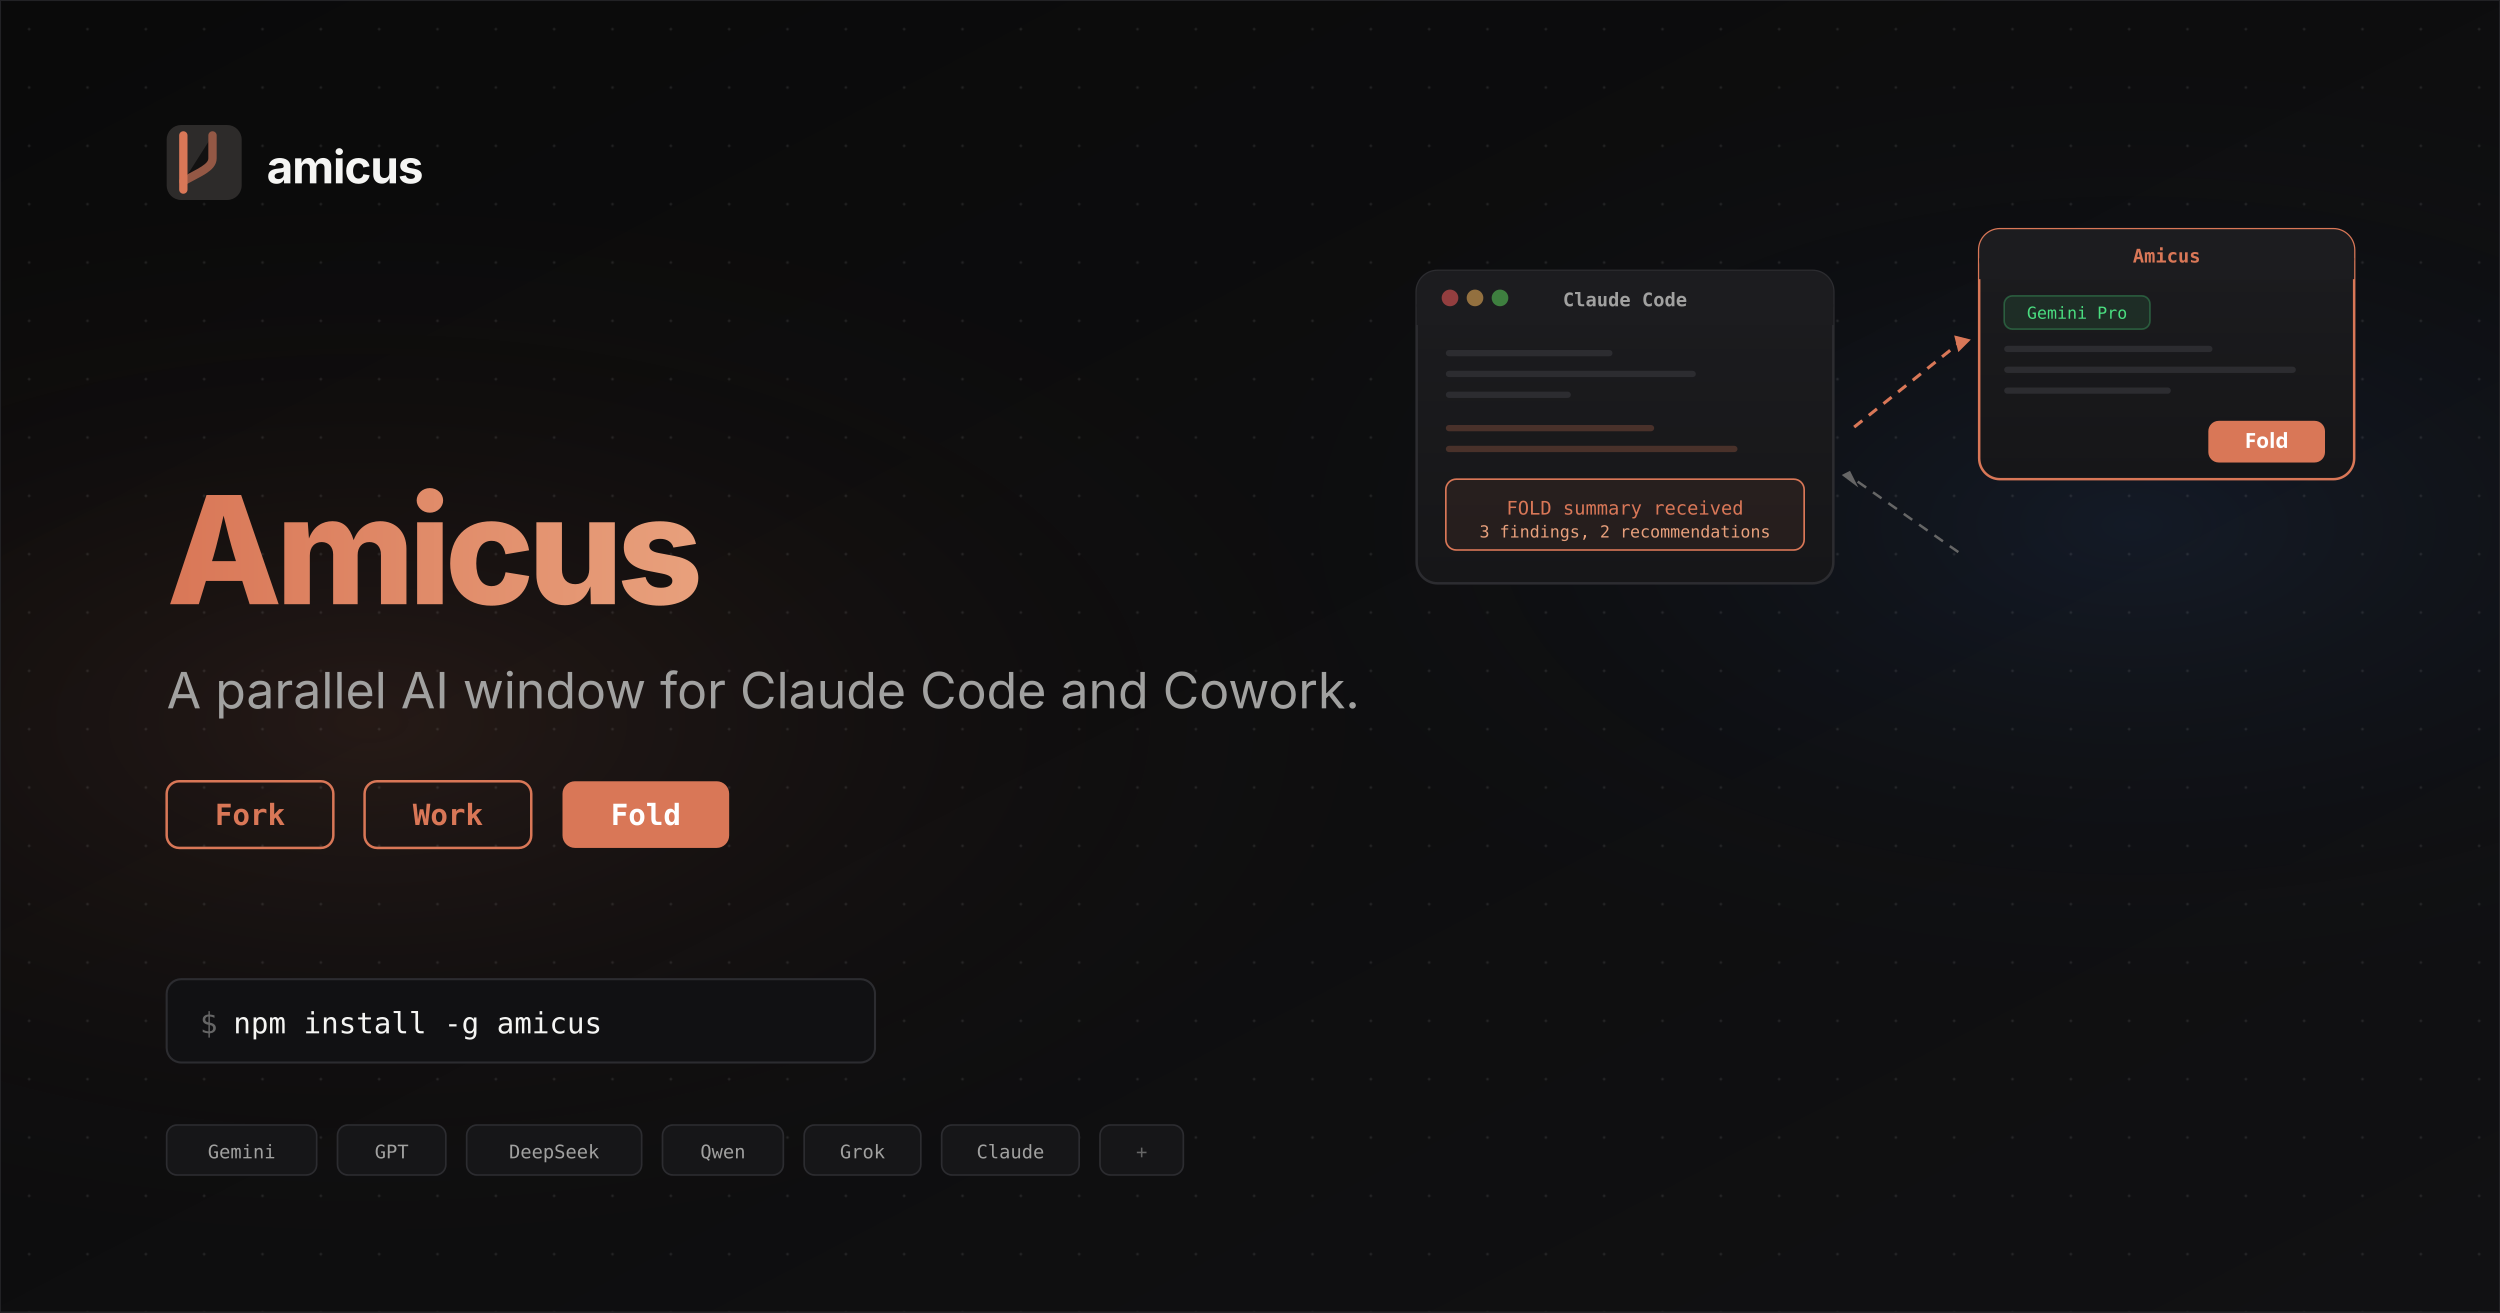
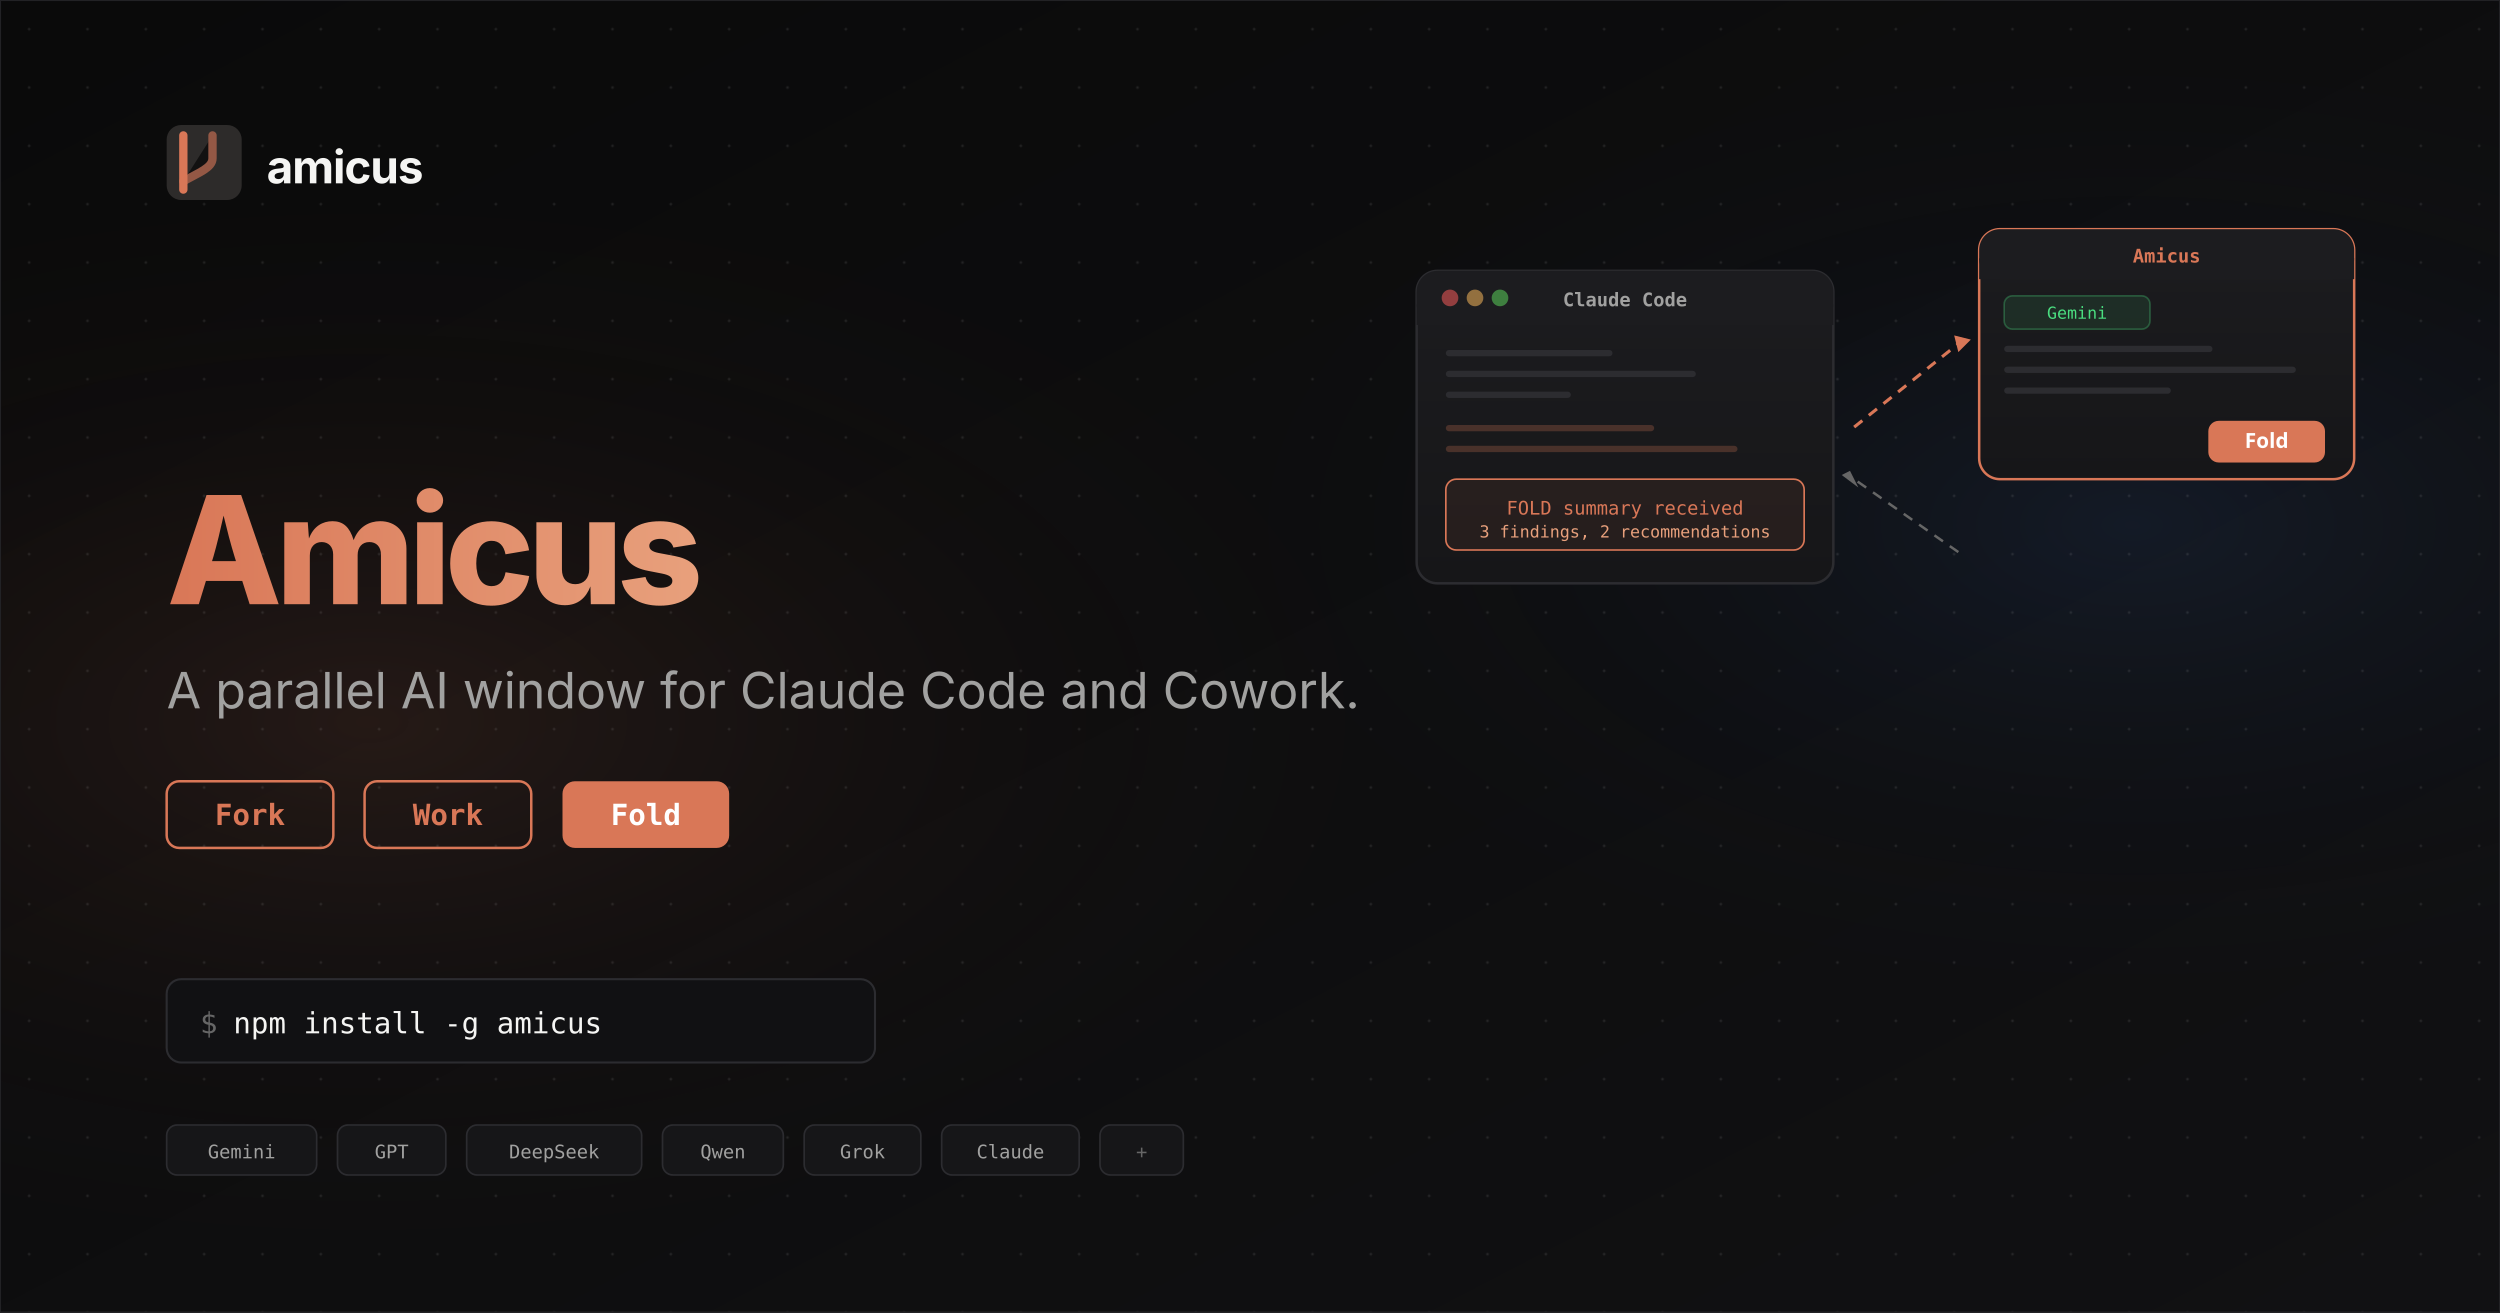
<svg xmlns="http://www.w3.org/2000/svg" viewBox="0 0 1200 630" width="1200" height="630">
  <defs>
    <linearGradient id="bg" x1="0%" y1="0%" x2="100%" y2="100%">
      <stop offset="0%" stop-color="#0a0a0a" />
      <stop offset="100%" stop-color="#111113" />
    </linearGradient>
    <linearGradient id="accent-grad" x1="0%" y1="0%" x2="100%" y2="0%">
      <stop offset="0%" stop-color="#D97757" />
      <stop offset="100%" stop-color="#E8A07C" />
    </linearGradient>
    <linearGradient id="box-grad" x1="0%" y1="0%" x2="0%" y2="100%">
      <stop offset="0%" stop-color="#1c1c1f" />
      <stop offset="100%" stop-color="#161618" />
    </linearGradient>
    <radialGradient id="glow-left" cx="15%" cy="55%" r="45%">
      <stop offset="0%" stop-color="rgba(217,119,87,0.12)" />
      <stop offset="100%" stop-color="transparent" />
    </radialGradient>
    <radialGradient id="glow-right" cx="85%" cy="40%" r="40%">
      <stop offset="0%" stop-color="rgba(66,133,244,0.10)" />
      <stop offset="100%" stop-color="transparent" />
    </radialGradient>
  </defs>
  <rect width="1200" height="630" fill="url(#bg)" />
  <rect width="1200" height="630" fill="url(#glow-left)" />
  <rect width="1200" height="630" fill="url(#glow-right)" />
  <pattern id="dots" x="0" y="0" width="28" height="28" patternUnits="userSpaceOnUse">
    <circle cx="14" cy="14" r="0.7" fill="rgba(255,255,255,0.08)" />
  </pattern>
  <rect width="1200" height="630" fill="url(#dots)" />
  <rect x="0" y="0" width="1200" height="630" fill="none" stroke="#222225" stroke-width="1" />
  <g transform="translate(80, 60)">
    <rect width="36" height="36" rx="7" fill="#2D2B2A" />
    <line x1="8" y1="5" x2="8" y2="31" stroke="#D97757" stroke-width="4" stroke-linecap="round" />
    <path d="M22 5v11c0 4.5-6.5 6.8-14 11" stroke="#D97757" stroke-width="4" stroke-linecap="round" opacity="0.6" />
  </g>
  <text x="128" y="88" font-family="system-ui, -apple-system, sans-serif" font-size="22" font-weight="700" fill="#f5f5f3" letter-spacing="-0.5">amicus</text>
  <text x="80" y="290" font-family="system-ui, -apple-system, sans-serif" font-size="72" font-weight="800" fill="url(#accent-grad)" letter-spacing="-3">Amicus</text>
  <text x="80" y="340" font-family="system-ui, -apple-system, sans-serif" font-size="24" font-weight="400" fill="#a1a1a0">A parallel AI window for Claude Code and Cowork.</text>
  <g transform="translate(80, 375)">
    <rect width="80" height="32" rx="6" fill="none" stroke="#D97757" stroke-width="1.2" />
    <text x="40" y="21" font-family="monospace" font-size="14" font-weight="600" fill="#D97757" text-anchor="middle">Fork</text>
  </g>
  <g transform="translate(175, 375)">
    <rect width="80" height="32" rx="6" fill="none" stroke="#D97757" stroke-width="1.2" />
    <text x="40" y="21" font-family="monospace" font-size="14" font-weight="600" fill="#D97757" text-anchor="middle">Work</text>
  </g>
  <g transform="translate(270, 375)">
    <rect width="80" height="32" rx="6" fill="#D97757" />
    <text x="40" y="21" font-family="monospace" font-size="14" font-weight="600" fill="#fff" text-anchor="middle">Fold</text>
  </g>
  <g transform="translate(680, 130)">
    <rect width="200" height="150" rx="10" fill="url(#box-grad)" stroke="#2c2c30" stroke-width="1.2" />
    <rect width="200" height="26" rx="10" fill="#1c1c1f" />
    <rect y="16" width="200" height="10" fill="#1c1c1f" />
    <circle cx="16" cy="13" r="4" fill="#e25555" opacity="0.6" />
    <circle cx="28" cy="13" r="4" fill="#e2a855" opacity="0.6" />
    <circle cx="40" cy="13" r="4" fill="#55c255" opacity="0.6" />
    <text x="100" y="17" text-anchor="middle" font-family="monospace" font-size="9" font-weight="600" fill="#a1a1a0">Claude Code</text>
    <rect x="14" y="38" width="80" height="3" rx="1.5" fill="#2c2c30" />
    <rect x="14" y="48" width="120" height="3" rx="1.5" fill="#2c2c30" />
    <rect x="14" y="58" width="60" height="3" rx="1.5" fill="#2c2c30" />
    <rect x="14" y="74" width="100" height="3" rx="1.5" fill="#D97757" opacity="0.25" />
    <rect x="14" y="84" width="140" height="3" rx="1.5" fill="#D97757" opacity="0.25" />
    <rect x="14" y="100" width="172" height="34" rx="5" fill="rgba(217,119,87,0.08)" stroke="#D97757" stroke-width="0.8" />
    <text x="100" y="117" text-anchor="middle" font-family="monospace" font-size="9" fill="#D97757">FOLD summary received</text>
    <text x="100" y="128" text-anchor="middle" font-family="monospace" font-size="8" fill="#e8a07c">3 findings, 2 recommendations</text>
  </g>
  <line x1="890" y1="205" x2="940" y2="165" stroke="#D97757" stroke-width="1.5" stroke-dasharray="5,4" />
  <polygon points="938,161 946,163 940,169" fill="#D97757" />
  <line x1="940" y1="265" x2="890" y2="230" stroke="#666" stroke-width="1.2" stroke-dasharray="5,4" />
  <polygon points="892,234 884,228 888,226" fill="#666" />
  <g transform="translate(950, 110)">
    <rect width="180" height="120" rx="10" fill="url(#box-grad)" stroke="#D97757" stroke-width="1.2" />
    <rect width="180" height="24" rx="10" fill="#1c1c1f" />
    <rect y="14" width="180" height="10" fill="#1c1c1f" />
    <text x="90" y="16" text-anchor="middle" font-family="monospace" font-size="9" font-weight="600" fill="#D97757">Amicus</text>
    <rect x="12" y="32" width="70" height="16" rx="4" fill="rgba(74,222,128,0.1)" stroke="rgba(74,222,128,0.3)" stroke-width="0.8" />
-     <text x="47" y="43" text-anchor="middle" font-family="monospace" font-size="8" fill="#4ade80">Gemini Pro</text>
+     <text x="47" y="43" text-anchor="middle" font-family="monospace" font-size="8" fill="#4ade80">Gemini</text>
    <rect x="12" y="56" width="100" height="3" rx="1.5" fill="#2c2c30" />
    <rect x="12" y="66" width="140" height="3" rx="1.5" fill="#2c2c30" />
    <rect x="12" y="76" width="80" height="3" rx="1.5" fill="#2c2c30" />
    <rect x="110" y="92" width="56" height="20" rx="5" fill="#D97757" />
    <text x="138" y="105" text-anchor="middle" font-family="system-ui, sans-serif" font-size="10" font-weight="600" fill="#fff">Fold</text>
  </g>
  <g transform="translate(80, 470)">
    <rect width="340" height="40" rx="7" fill="#111113" stroke="#2c2c30" stroke-width="1" />
    <text x="16" y="26" font-family="monospace" font-size="14" fill="#666">$</text>
    <text x="32" y="26" font-family="monospace" font-size="14" fill="#f5f5f3">npm install -g amicus</text>
  </g>
  <g transform="translate(80, 540)">
    <rect width="72" height="24" rx="5" fill="#161618" stroke="#2c2c30" stroke-width="0.8" />
    <text x="36" y="16" text-anchor="middle" font-family="monospace" font-size="9" fill="#a1a1a0">Gemini</text>
  </g>
  <g transform="translate(162, 540)">
    <rect width="52" height="24" rx="5" fill="#161618" stroke="#2c2c30" stroke-width="0.8" />
    <text x="26" y="16" text-anchor="middle" font-family="monospace" font-size="9" fill="#a1a1a0">GPT</text>
  </g>
  <g transform="translate(224, 540)">
    <rect width="84" height="24" rx="5" fill="#161618" stroke="#2c2c30" stroke-width="0.8" />
    <text x="42" y="16" text-anchor="middle" font-family="monospace" font-size="9" fill="#a1a1a0">DeepSeek</text>
  </g>
  <g transform="translate(318, 540)">
    <rect width="58" height="24" rx="5" fill="#161618" stroke="#2c2c30" stroke-width="0.8" />
    <text x="29" y="16" text-anchor="middle" font-family="monospace" font-size="9" fill="#a1a1a0">Qwen</text>
  </g>
  <g transform="translate(386, 540)">
    <rect width="56" height="24" rx="5" fill="#161618" stroke="#2c2c30" stroke-width="0.8" />
    <text x="28" y="16" text-anchor="middle" font-family="monospace" font-size="9" fill="#a1a1a0">Grok</text>
  </g>
  <g transform="translate(452, 540)">
    <rect width="66" height="24" rx="5" fill="#161618" stroke="#2c2c30" stroke-width="0.8" />
    <text x="33" y="16" text-anchor="middle" font-family="monospace" font-size="9" fill="#a1a1a0">Claude</text>
  </g>
  <g transform="translate(528, 540)">
    <rect width="40" height="24" rx="5" fill="#161618" stroke="#2c2c30" stroke-width="0.8" />
    <text x="20" y="16" text-anchor="middle" font-family="monospace" font-size="9" fill="#666">+</text>
  </g>
</svg>
